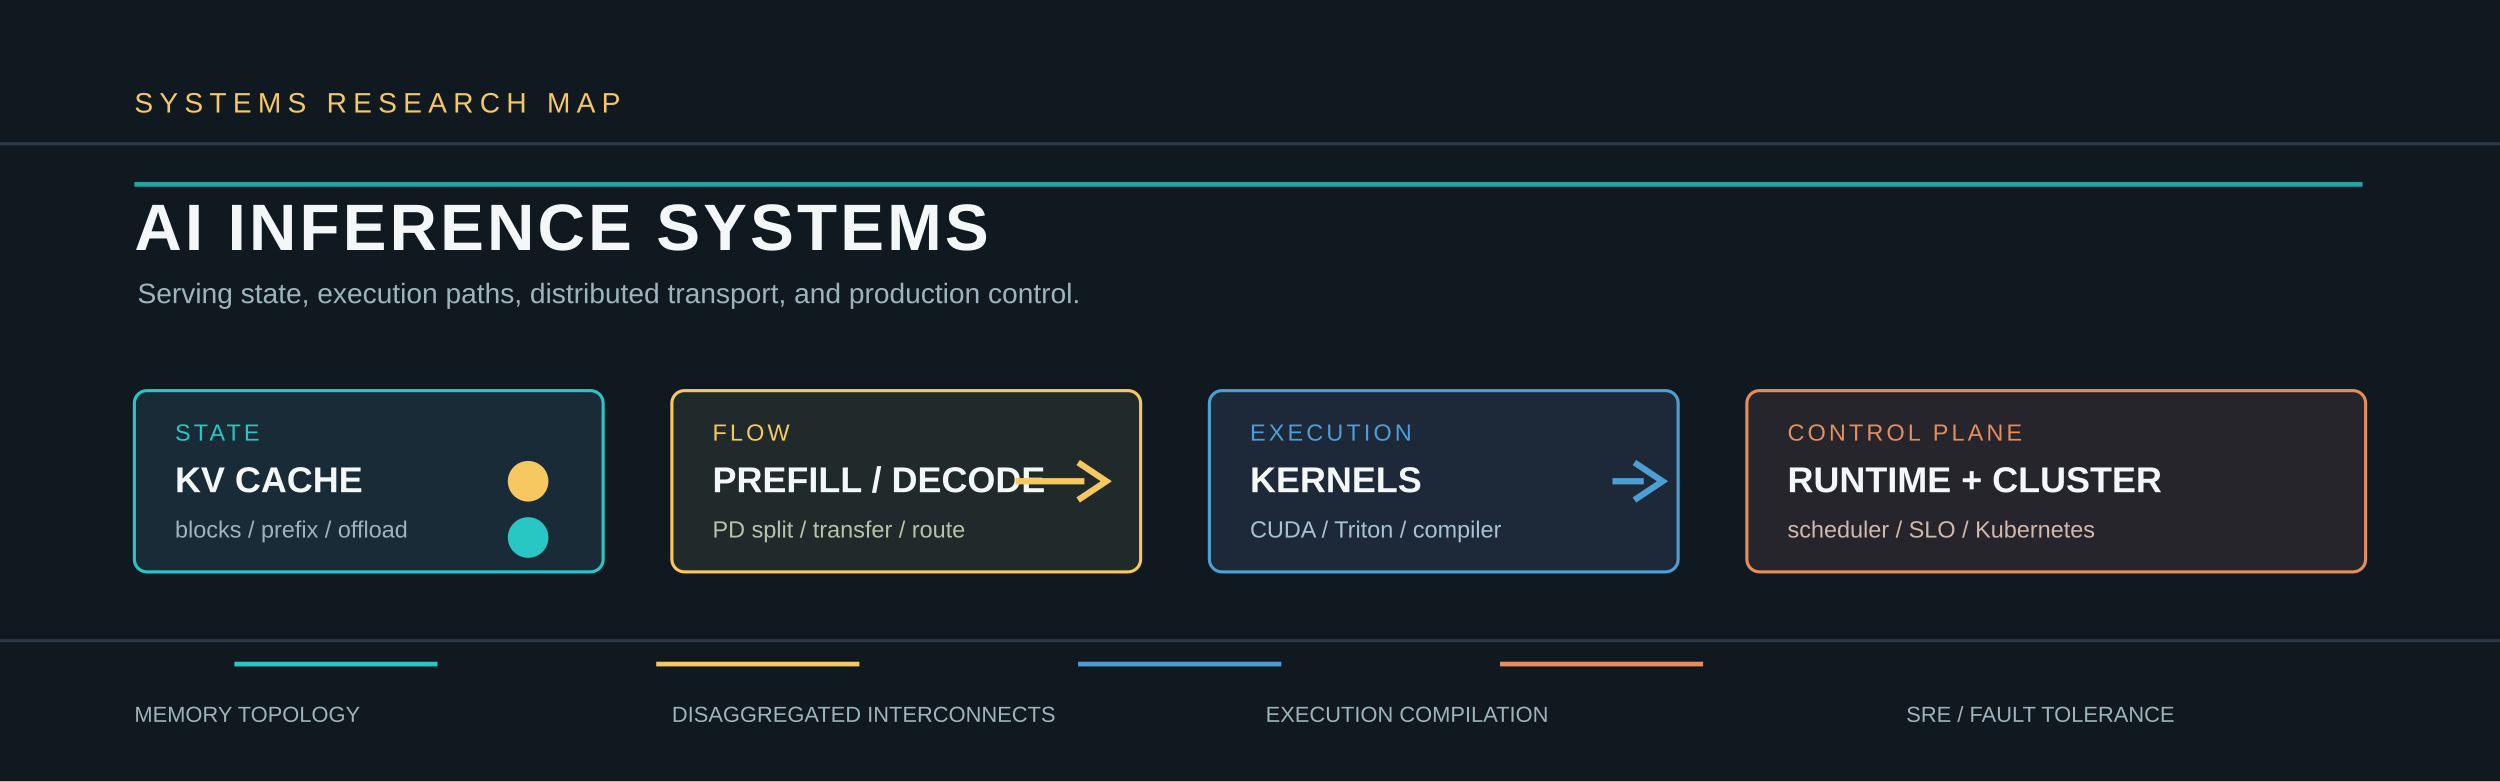
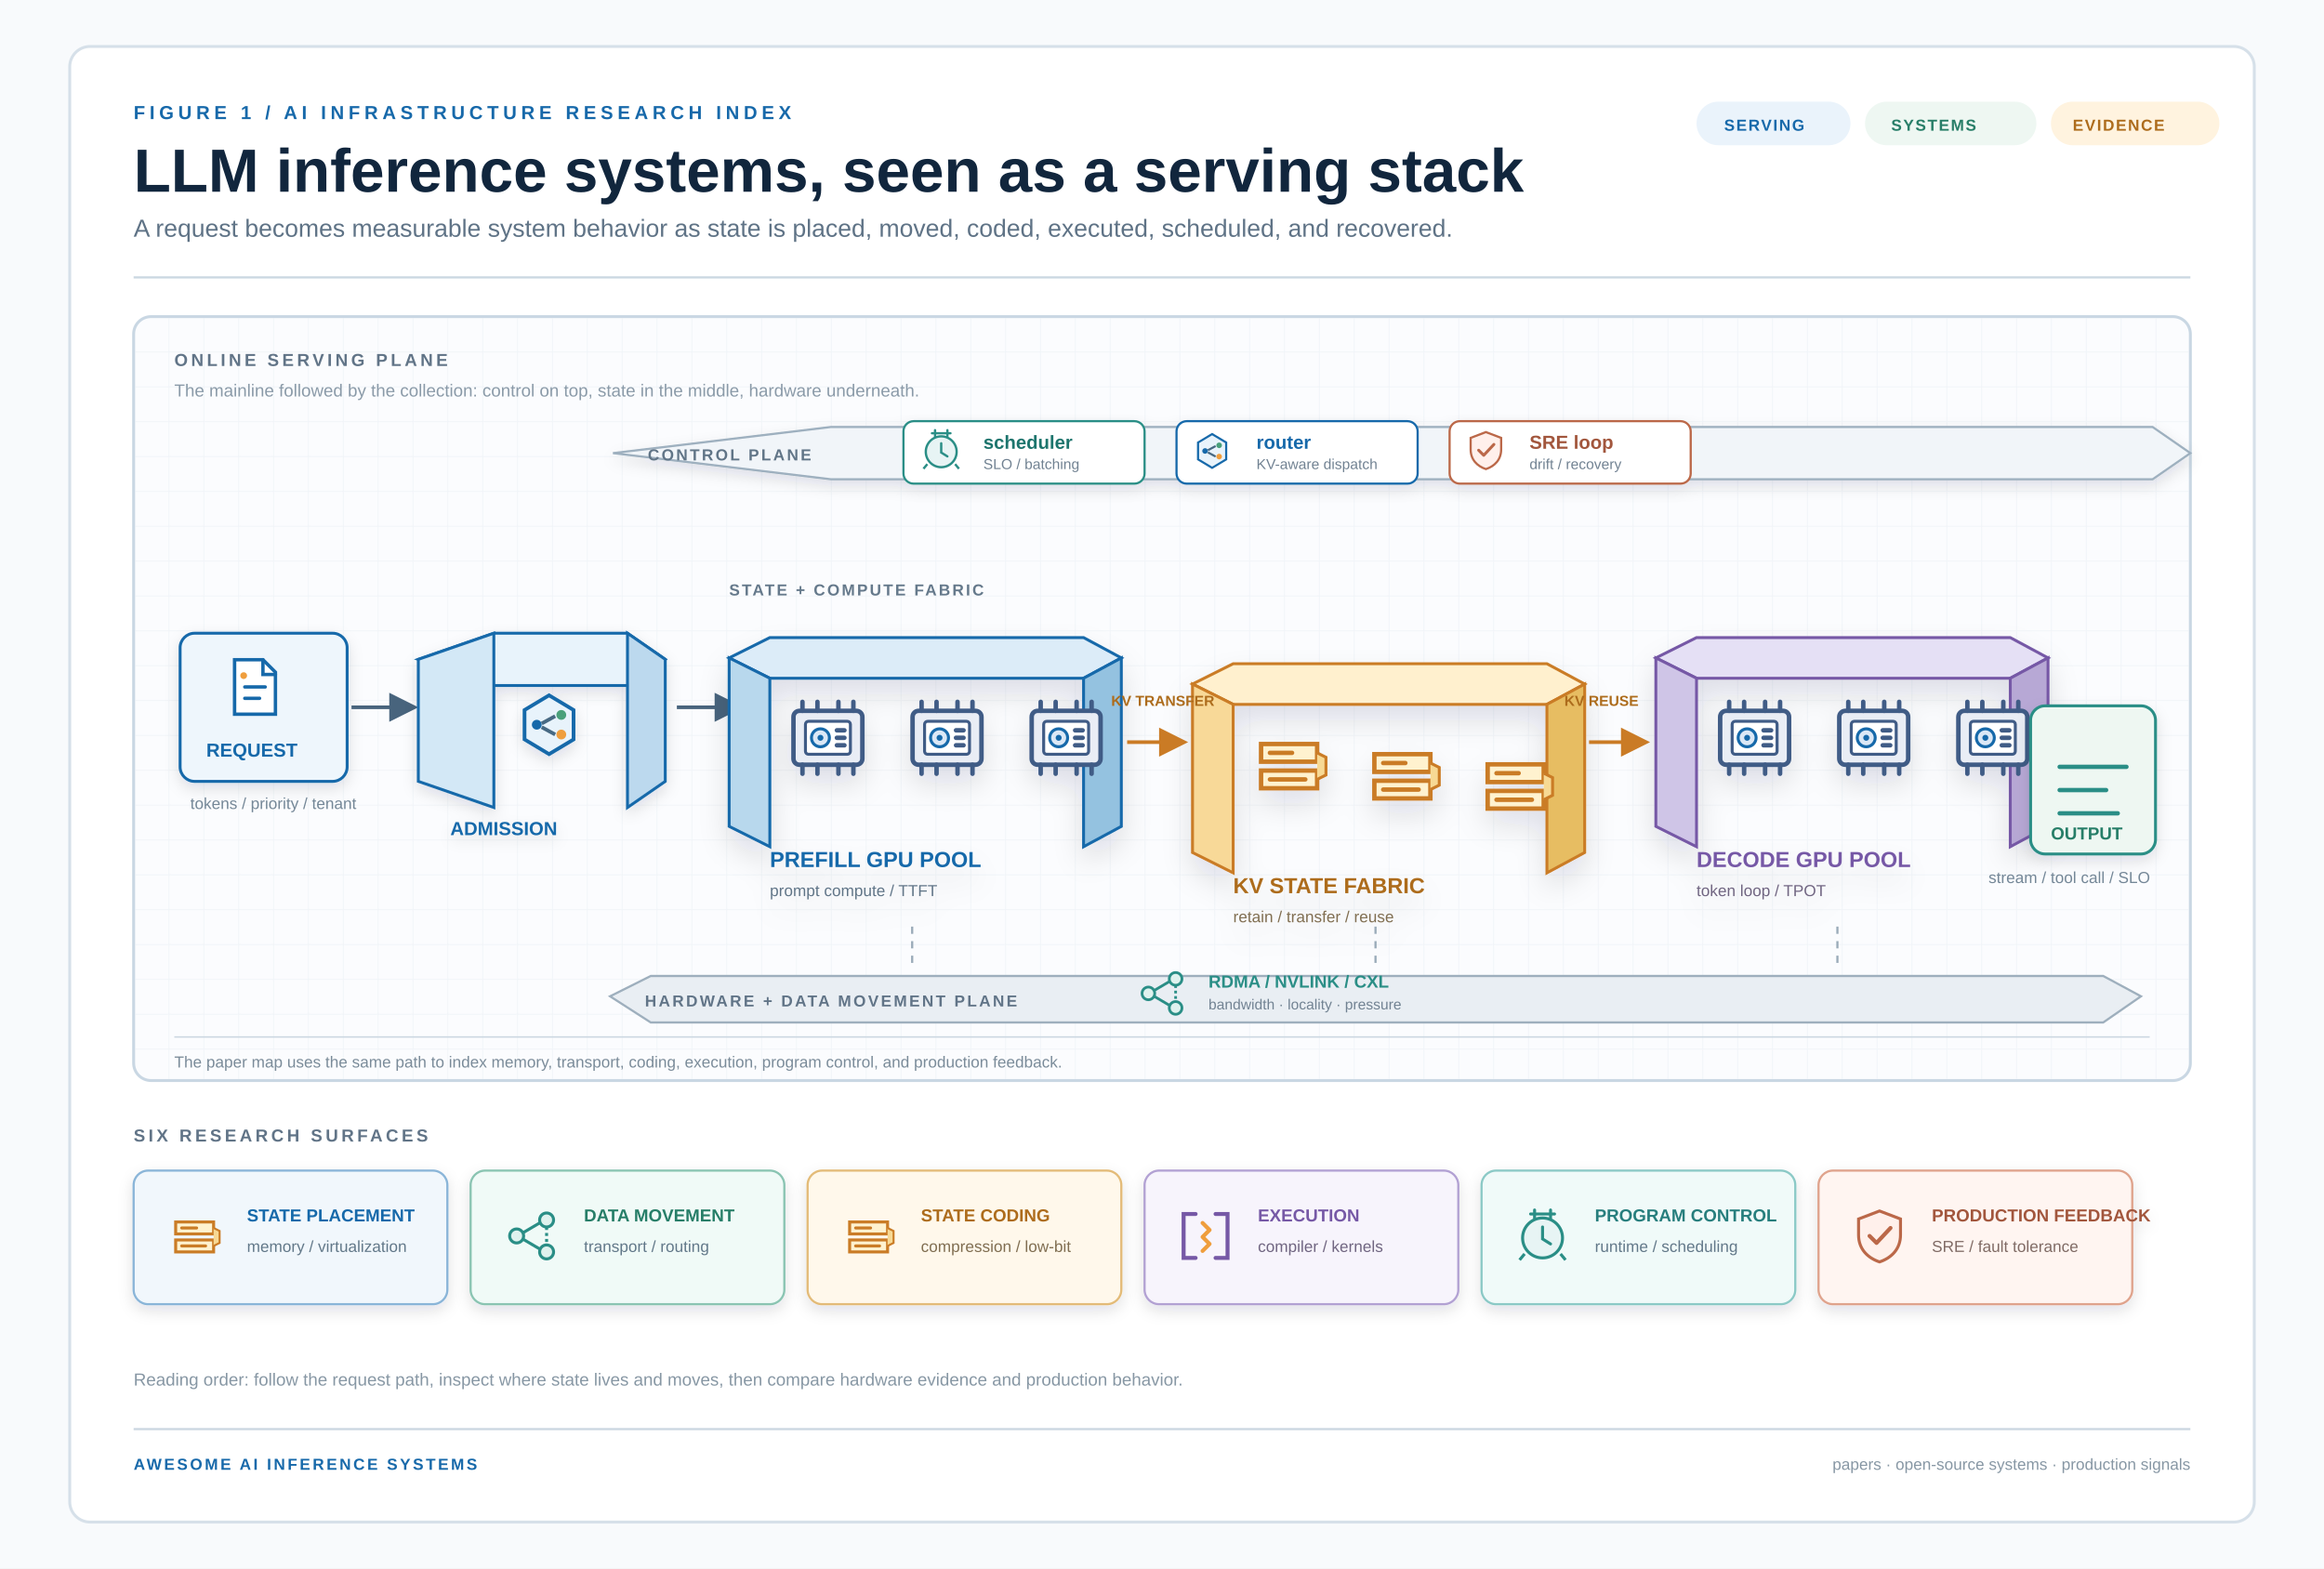
- <svg xmlns="http://www.w3.org/2000/svg" width="1600" height="500" viewBox="0 0 1600 500" role="img" aria-labelledby="title desc">
-   <rect width="1600" height="500" fill="#101820" />
-   <path d="M0 92H1600M0 410H1600" stroke="#2a3b45" stroke-width="2" />
-   <path d="M86 118H1512" stroke="#28c7c4" stroke-width="3" opacity=".8" />
-   <text x="86" y="72" fill="#f6c85f" font-family="Arial, sans-serif" font-size="18" letter-spacing="4">SYSTEMS RESEARCH MAP</text>
-   <text x="86" y="160" fill="#f4f7f8" font-family="Arial, sans-serif" font-size="42" font-weight="700" letter-spacing="2">AI INFERENCE SYSTEMS</text>
-   <text x="88" y="194" fill="#9eb4bd" font-family="Arial, sans-serif" font-size="18">Serving state, execution paths, distributed transport, and production control.</text>
-   <g font-family="Arial, sans-serif">
-     <rect x="86" y="250" width="300" height="116" rx="8" fill="#182b36" stroke="#28c7c4" stroke-width="2" />
-     <text x="112" y="282" fill="#28c7c4" font-size="15" letter-spacing="2">STATE</text>
-     <text x="112" y="315" fill="#f4f7f8" font-size="23" font-weight="700">KV CACHE</text>
-     <text x="112" y="344" fill="#9eb4bd" font-size="15">blocks / prefix / offload</text>
-     <circle cx="338" cy="308" r="13" fill="#f6c85f" />
-     <circle cx="338" cy="344" r="13" fill="#28c7c4" />
-     <rect x="430" y="250" width="300" height="116" rx="8" fill="#202a2a" stroke="#f6c85f" stroke-width="2" />
-     <text x="456" y="282" fill="#f6c85f" font-size="15" letter-spacing="2">FLOW</text>
-     <text x="456" y="315" fill="#f4f7f8" font-size="23" font-weight="700">PREFILL / DECODE</text>
-     <text x="456" y="344" fill="#b9c2aa" font-size="15">PD split / transfer / route</text>
-     <path d="M650 308h44" stroke="#f6c85f" stroke-width="4" />
-     <path d="m690 296 18 12-18 12" fill="none" stroke="#f6c85f" stroke-width="4" />
-     <rect x="774" y="250" width="300" height="116" rx="8" fill="#1d2938" stroke="#4e9ed6" stroke-width="2" />
-     <text x="800" y="282" fill="#4e9ed6" font-size="15" letter-spacing="2">EXECUTION</text>
-     <text x="800" y="315" fill="#f4f7f8" font-size="23" font-weight="700">KERNELS</text>
-     <text x="800" y="344" fill="#a9c1d4" font-size="15">CUDA / Triton / compiler</text>
-     <path d="M1032 308h20" stroke="#4e9ed6" stroke-width="4" />
-     <path d="m1046 296 18 12-18 12" fill="none" stroke="#4e9ed6" stroke-width="4" />
-     <rect x="1118" y="250" width="396" height="116" rx="8" fill="#25252b" stroke="#e58d5c" stroke-width="2" />
-     <text x="1144" y="282" fill="#e58d5c" font-size="15" letter-spacing="2">CONTROL PLANE</text>
-     <text x="1144" y="315" fill="#f4f7f8" font-size="23" font-weight="700">RUNTIME + CLUSTER</text>
-     <text x="1144" y="344" fill="#d1b9ad" font-size="15">scheduler / SLO / Kubernetes</text>
-   </g>
-   <g fill="none" stroke-width="3">
-     <path d="M150 425h130" stroke="#28c7c4" />
-     <path d="M420 425h130" stroke="#f6c85f" />
-     <path d="M690 425h130" stroke="#4e9ed6" />
-     <path d="M960 425h130" stroke="#e58d5c" />
-   </g>
-   <g fill="#9eb4bd" font-family="Arial, sans-serif" font-size="14">
-     <text x="86" y="462">MEMORY TOPOLOGY</text>
-     <text x="430" y="462">DISAGGREGATED INTERCONNECTS</text>
-     <text x="810" y="462">EXECUTION COMPILATION</text>
-     <text x="1220" y="462">SRE / FAULT TOLERANCE</text>
+ <svg xmlns="http://www.w3.org/2000/svg" width="1600" height="1080" viewBox="0 0 1600 1080" role="img" aria-labelledby="title desc">
+   <defs>
+     <pattern id="grid" width="24" height="24" patternUnits="userSpaceOnUse">
+       <path d="M24 0H0V24" fill="none" stroke="#e7edf3" stroke-width="1" />
+     </pattern>
+     <pattern id="microgrid" width="12" height="12" patternUnits="userSpaceOnUse">
+       <path d="M12 0H0V12" fill="none" stroke="#eef2f6" stroke-width="1" />
+     </pattern>
+     <filter id="shadow" x="-20%" y="-20%" width="140%" height="150%">
+       <feDropShadow dx="0" dy="10" stdDeviation="10" flood-color="#12253a" flood-opacity=".12" />
+     </filter>
+     <filter id="softShadow" x="-20%" y="-20%" width="140%" height="150%">
+       <feDropShadow dx="0" dy="4" stdDeviation="5" flood-color="#12253a" flood-opacity=".12" />
+     </filter>
+     <marker id="arrow" viewBox="0 0 10 10" refX="8" refY="5" markerWidth="8" markerHeight="8" orient="auto-start-reverse">
+       <path d="M0 0L10 5L0 10Z" fill="#48647d" />
+     </marker>
+     <marker id="arrowBlue" viewBox="0 0 10 10" refX="8" refY="5" markerWidth="8" markerHeight="8" orient="auto-start-reverse">
+       <path d="M0 0L10 5L0 10Z" fill="#1769aa" />
+     </marker>
+     <marker id="arrowOrange" viewBox="0 0 10 10" refX="8" refY="5" markerWidth="8" markerHeight="8" orient="auto-start-reverse">
+       <path d="M0 0L10 5L0 10Z" fill="#ca7b25" />
+     </marker>
+     <symbol id="icon-request" viewBox="0 0 64 64">
+       <path d="M16 8h25l11 11v37H16z" fill="#fff" stroke="#1769aa" stroke-width="3" />
+       <path d="M41 8v13h11M25 32h18M25 42h13" fill="none" stroke="#1769aa" stroke-width="3" stroke-linecap="round" />
+       <circle cx="24" cy="22" r="3" fill="#ef9e3e" />
+     </symbol>
+     <symbol id="icon-router" viewBox="0 0 64 64">
+       <path d="M32 8l20 12v24L32 56 12 44V20z" fill="#e8f3fb" stroke="#1769aa" stroke-width="3" />
+       <circle cx="22" cy="32" r="4" fill="#1769aa" />
+       <circle cx="42" cy="24" r="4" fill="#48a07a" />
+       <circle cx="42" cy="40" r="4" fill="#ef9e3e" />
+       <path d="M26 31l11-6M26 34l11 6" fill="none" stroke="#476983" stroke-width="3" />
+     </symbol>
+     <symbol id="icon-gpu" viewBox="0 0 64 64">
+       <rect x="9" y="14" width="46" height="36" rx="4" fill="#e9edf5" stroke="#405b86" stroke-width="3" />
+       <rect x="17" y="21" width="30" height="22" rx="2" fill="#ffffff" stroke="#405b86" stroke-width="2" />
+       <circle cx="27" cy="32" r="6" fill="#dbe8f6" stroke="#1769aa" stroke-width="2" />
+       <circle cx="27" cy="32" r="2" fill="#1769aa" />
+       <path d="M38 27h5M38 32h5M38 37h5M15 8v6M25 8v6M39 8v6M49 8v6M15 50v6M25 50v6M39 50v6M49 50v6" stroke="#405b86" stroke-width="3" stroke-linecap="round" />
+     </symbol>
+     <symbol id="icon-kv" viewBox="0 0 64 64">
+       <path d="M13 18h38v12H13zM13 36h38v12H13z" fill="#fff2cf" stroke="#ca7b25" stroke-width="3" />
+       <path d="M19 24h15M19 42h24" stroke="#ca7b25" stroke-width="3" stroke-linecap="round" />
+       <path d="M51 24l6 3v12l-6 3" fill="#f7d994" stroke="#ca7b25" stroke-width="2" />
+     </symbol>
+     <symbol id="icon-network" viewBox="0 0 64 64">
+       <circle cx="17" cy="32" r="7" fill="#dff2ee" stroke="#2a8e86" stroke-width="3" />
+       <circle cx="47" cy="16" r="7" fill="#dff2ee" stroke="#2a8e86" stroke-width="3" />
+       <circle cx="47" cy="48" r="7" fill="#dff2ee" stroke="#2a8e86" stroke-width="3" />
+       <path d="M23 29l17-10M23 35l17 10" fill="none" stroke="#2a8e86" stroke-width="3" />
+       <path d="M47 23v18" stroke="#2a8e86" stroke-width="3" stroke-dasharray="3 3" />
+     </symbol>
+     <symbol id="icon-kernel" viewBox="0 0 64 64">
+       <path d="M22 10L10 10v44h12M42 10h12v44H42" fill="none" stroke="#7659a6" stroke-width="4" stroke-linecap="round" />
+       <path d="M29 19l7 7-7 7 7 7-7 7" fill="none" stroke="#ef9e3e" stroke-width="4" stroke-linecap="round" stroke-linejoin="round" />
+     </symbol>
+     <symbol id="icon-schedule" viewBox="0 0 64 64">
+       <circle cx="32" cy="34" r="20" fill="#e7f4f4" stroke="#2a8e86" stroke-width="3" />
+       <path d="M32 23v12l8 5M20 10h24M24 6v8M40 6v8" fill="none" stroke="#2a8e86" stroke-width="3" stroke-linecap="round" />
+       <path d="M14 50l-5 6M50 50l5 6" stroke="#2a8e86" stroke-width="3" />
+     </symbol>
+     <symbol id="icon-shield" viewBox="0 0 64 64">
+       <path d="M32 7l21 8v16c0 14-9 23-21 27C20 54 11 45 11 31V15z" fill="#fff0eb" stroke="#bb6848" stroke-width="3" />
+       <path d="M22 32l7 7 14-15" fill="none" stroke="#bb6848" stroke-width="4" stroke-linecap="round" stroke-linejoin="round" />
+     </symbol>
+   </defs>
+   <rect width="1600" height="1080" fill="#f8fafc" />
+   <rect x="48" y="32" width="1504" height="1016" rx="14" fill="#fff" stroke="#d6e0e9" stroke-width="2" />
+   <g font-family="Arial, Helvetica, sans-serif">
+     <text x="92" y="82" fill="#1769aa" font-size="13" font-weight="700" letter-spacing="3">FIGURE 1  /  AI INFRASTRUCTURE RESEARCH INDEX</text>
+     <text x="92" y="132" fill="#11263d" font-size="42" font-weight="700">LLM inference systems, seen as a serving stack</text>
+     <text x="92" y="163" fill="#5f7386" font-size="17">A request becomes measurable system behavior as state is placed, moved, coded, executed, scheduled, and recovered.</text>
+     <g transform="translate(1168 70)">
+       <rect width="106" height="30" rx="15" fill="#eaf3fb" />
+       <text x="19" y="20" fill="#1769aa" font-size="11" font-weight="700" letter-spacing="1">SERVING</text>
+       <rect x="116" width="118" height="30" rx="15" fill="#eef7f2" />
+       <text x="134" y="20" fill="#287e68" font-size="11" font-weight="700" letter-spacing="1">SYSTEMS</text>
+       <rect x="244" width="116" height="30" rx="15" fill="#fff3df" />
+       <text x="259" y="20" fill="#ad6c1c" font-size="11" font-weight="700" letter-spacing="1">EVIDENCE</text>
+     </g>
+     <line x1="92" y1="191" x2="1508" y2="191" stroke="#cbd7e1" stroke-width="1.5" />
+     <g transform="translate(92 218)">
+       <rect width="1416" height="526" rx="12" fill="#fbfcfe" stroke="#c9d7e3" stroke-width="2" />
+       <rect x="1" y="1" width="1414" height="524" rx="11" fill="url(#grid)" opacity=".55" />
+       <text x="28" y="34" fill="#617487" font-size="12" font-weight="700" letter-spacing="2.2">ONLINE SERVING PLANE</text>
+       <text x="28" y="55" fill="#8a9aa8" font-size="12">The mainline followed by the collection: control on top, state in the middle, hardware underneath.</text>
+       <g transform="translate(330 76)" filter="url(#softShadow)">
+         <path d="M0 18L150 0h910l26 18-26 18H150z" fill="#f1f5f9" stroke="#9eb0bf" stroke-width="1.5" />
+         <text x="24" y="23" fill="#617487" font-size="11" font-weight="700" letter-spacing="1.5">CONTROL PLANE</text>
+         <g transform="translate(200 -4)">
+           <rect width="166" height="43" rx="7" fill="#fff" stroke="#2a8e86" stroke-width="1.5" />
+           <use href="#icon-schedule" x="9" y="3" width="34" height="34" />
+           <text x="55" y="19" fill="#1f746d" font-size="13" font-weight="700">scheduler</text>
+           <text x="55" y="33" fill="#718292" font-size="10">SLO / batching</text>
+         </g>
+         <g transform="translate(388 -4)">
+           <rect width="166" height="43" rx="7" fill="#fff" stroke="#1769aa" stroke-width="1.5" />
+           <use href="#icon-router" x="9" y="5" width="31" height="31" />
+           <text x="55" y="19" fill="#1769aa" font-size="13" font-weight="700">router</text>
+           <text x="55" y="33" fill="#718292" font-size="10">KV-aware dispatch</text>
+         </g>
+         <g transform="translate(576 -4)">
+           <rect width="166" height="43" rx="7" fill="#fff" stroke="#bb6848" stroke-width="1.5" />
+           <use href="#icon-shield" x="9" y="4" width="32" height="32" />
+           <text x="55" y="19" fill="#a2573d" font-size="13" font-weight="700">SRE loop</text>
+           <text x="55" y="33" fill="#718292" font-size="10">drift / recovery</text>
+         </g>
+       </g>
+       <g transform="translate(32 152)">
+         <g filter="url(#softShadow)">
+           <rect x="0" y="66" width="115" height="102" rx="10" fill="#eef6fc" stroke="#1769aa" stroke-width="2" />
+           <use href="#icon-request" x="25" y="78" width="50" height="50" />
+           <text x="18" y="151" fill="#1769aa" font-size="13" font-weight="700">REQUEST</text>
+         </g>
+         <path d="M118 117h42" fill="none" stroke="#48647d" stroke-width="2.5" marker-end="url(#arrow)" />
+         <g transform="translate(164 66)" filter="url(#softShadow)">
+           <path d="M0 18l52-18h92l26 18-26 18H52z" fill="#e8f3fb" stroke="#1769aa" stroke-width="2" />
+           <path d="M0 18v84l52 18V0z" fill="#d3e8f6" stroke="#1769aa" stroke-width="2" />
+           <path d="M170 18v84l-26 18V0z" fill="#bcd9ee" stroke="#1769aa" stroke-width="2" />
+           <use href="#icon-router" x="63" y="36" width="54" height="54" />
+           <text x="22" y="139" fill="#1769aa" font-size="13" font-weight="700">ADMISSION</text>
+         </g>
+         <path d="M342 117h42" fill="none" stroke="#48647d" stroke-width="2.5" marker-end="url(#arrow)" />
+         <text x="7" y="187" fill="#748797" font-size="11">tokens / priority / tenant</text>
+       </g>
+       <g transform="translate(410 210)">
+         <text x="0" y="-18" fill="#65798b" font-size="11" font-weight="700" letter-spacing="1.4">STATE + COMPUTE FABRIC</text>
+         <g filter="url(#shadow)">
+           <path d="M0 25l28-14h216l26 14-26 14H28z" fill="#dcecf8" stroke="#1769aa" stroke-width="2" />
+           <path d="M0 25v116l28 14V39z" fill="#b8d8ed" stroke="#1769aa" stroke-width="2" />
+           <path d="M270 25v116l-26 14V39z" fill="#94c2e0" stroke="#1769aa" stroke-width="2" />
+           <g transform="translate(35 47)">
+             <use href="#icon-gpu" width="66" height="66" />
+             <use href="#icon-gpu" x="82" width="66" height="66" />
+             <use href="#icon-gpu" x="164" width="66" height="66" />
+           </g>
+           <text x="28" y="169" fill="#1769aa" font-size="15" font-weight="700">PREFILL GPU POOL</text>
+           <text x="28" y="189" fill="#617487" font-size="11">prompt compute / TTFT</text>
+         </g>
+         <g transform="translate(319 18)" filter="url(#shadow)">
+           <path d="M0 25l28-14h216l26 14-26 14H28z" fill="#fff0ce" stroke="#ca7b25" stroke-width="2" />
+           <path d="M0 25v116l28 14V39z" fill="#f8d998" stroke="#ca7b25" stroke-width="2" />
+           <path d="M270 25v116l-26 14V39z" fill="#e7bd62" stroke="#ca7b25" stroke-width="2" />
+           <g transform="translate(34 48)">
+             <use href="#icon-kv" width="65" height="65" />
+             <use href="#icon-kv" x="78" y="7" width="65" height="65" />
+             <use href="#icon-kv" x="156" y="14" width="65" height="65" />
+           </g>
+           <text x="28" y="169" fill="#ad6c1c" font-size="15" font-weight="700">KV STATE FABRIC</text>
+           <text x="28" y="189" fill="#806e51" font-size="11">retain / transfer / reuse</text>
+         </g>
+         <g transform="translate(638 0)" filter="url(#shadow)">
+           <path d="M0 25l28-14h216l26 14-26 14H28z" fill="#e5e0f5" stroke="#7659a6" stroke-width="2" />
+           <path d="M0 25v116l28 14V39z" fill="#cfc5e7" stroke="#7659a6" stroke-width="2" />
+           <path d="M270 25v116l-26 14V39z" fill="#b7a8d5" stroke="#7659a6" stroke-width="2" />
+           <g transform="translate(35 47)">
+             <use href="#icon-gpu" width="66" height="66" />
+             <use href="#icon-gpu" x="82" width="66" height="66" />
+             <use href="#icon-gpu" x="164" width="66" height="66" />
+           </g>
+           <text x="28" y="169" fill="#7659a6" font-size="15" font-weight="700">DECODE GPU POOL</text>
+           <text x="28" y="189" fill="#706581" font-size="11">token loop / TPOT</text>
+         </g>
+         <path d="M274 83h38" fill="none" stroke="#ca7b25" stroke-width="2.5" marker-end="url(#arrowOrange)" />
+         <path d="M592 83h38" fill="none" stroke="#ca7b25" stroke-width="2.5" marker-end="url(#arrowOrange)" />
+         <text x="263" y="58" fill="#ad6c1c" font-size="10" font-weight="700">KV TRANSFER</text>
+         <text x="575" y="58" fill="#ad6c1c" font-size="10" font-weight="700">KV REUSE</text>
+       </g>
+       <g transform="translate(328 450)">
+         <path d="M0 18l28-14h1000l26 14-26 18H28z" fill="#e9eef3" stroke="#9eafbd" stroke-width="1.5" />
+         <text x="24" y="25" fill="#617487" font-size="11" font-weight="700" letter-spacing="1.5">HARDWARE + DATA MOVEMENT PLANE</text>
+         <g transform="translate(360 -4)">
+           <use href="#icon-network" width="40" height="40" />
+           <text x="52" y="16" fill="#2a8e86" font-size="12" font-weight="700">RDMA / NVLINK / CXL</text>
+           <text x="52" y="31" fill="#718292" font-size="10">bandwidth · locality · pressure</text>
+         </g>
+       </g>
+       <path d="M536 420v26M855 420v26M1173 420v26" fill="none" stroke="#9aabb9" stroke-width="1.5" stroke-dasharray="5 5" />
+       <path d="M1323 328h55" fill="none" stroke="#48647d" stroke-width="2.5" marker-end="url(#arrow)" />
+       <g transform="translate(1306 268)" filter="url(#softShadow)">
+         <rect width="86" height="102" rx="10" fill="#eef7f2" stroke="#2a8e86" stroke-width="2" />
+         <path d="M20 42h46M20 58h32M20 74h40" stroke="#2a8e86" stroke-width="3" stroke-linecap="round" />
+         <text x="14" y="92" fill="#287e68" font-size="12" font-weight="700">OUTPUT</text>
+       </g>
+       <text x="1277" y="390" fill="#748797" font-size="11">stream / tool call / SLO</text>
+       <line x1="28" y1="496" x2="1388" y2="496" stroke="#cbd7e1" stroke-width="1" />
+       <text x="28" y="517" fill="#7a8b99" font-size="11">The paper map uses the same path to index memory, transport, coding, execution, program control, and production feedback.</text>
+     </g>
+     <text x="92" y="786" fill="#617487" font-size="12" font-weight="700" letter-spacing="2.2">SIX RESEARCH SURFACES</text>
+     <g transform="translate(92 806)">
+       <g filter="url(#softShadow)">
+         <rect width="216" height="92" rx="10" fill="#f1f7fc" stroke="#8ab5d8" stroke-width="1.5" />
+         <use href="#icon-kv" x="20" y="23" width="44" height="44" />
+         <text x="78" y="35" fill="#1769aa" font-size="12" font-weight="700">STATE PLACEMENT</text>
+         <text x="78" y="56" fill="#627889" font-size="11">memory / virtualization</text>
+       </g>
+       <g transform="translate(232 0)" filter="url(#softShadow)">
+         <rect width="216" height="92" rx="10" fill="#f0faf7" stroke="#8ac4b2" stroke-width="1.5" />
+         <use href="#icon-network" x="20" y="23" width="44" height="44" />
+         <text x="78" y="35" fill="#287e68" font-size="12" font-weight="700">DATA MOVEMENT</text>
+         <text x="78" y="56" fill="#627889" font-size="11">transport / routing</text>
+       </g>
+       <g transform="translate(464 0)" filter="url(#softShadow)">
+         <rect width="216" height="92" rx="10" fill="#fff8eb" stroke="#e3bb78" stroke-width="1.5" />
+         <use href="#icon-kv" x="20" y="23" width="44" height="44" />
+         <text x="78" y="35" fill="#ad6c1c" font-size="12" font-weight="700">STATE CODING</text>
+         <text x="78" y="56" fill="#806e51" font-size="11">compression / low-bit</text>
+       </g>
+       <g transform="translate(696 0)" filter="url(#softShadow)">
+         <rect width="216" height="92" rx="10" fill="#f7f4fc" stroke="#b2a1d3" stroke-width="1.5" />
+         <use href="#icon-kernel" x="20" y="23" width="44" height="44" />
+         <text x="78" y="35" fill="#7659a6" font-size="12" font-weight="700">EXECUTION</text>
+         <text x="78" y="56" fill="#706581" font-size="11">compiler / kernels</text>
+       </g>
+       <g transform="translate(928 0)" filter="url(#softShadow)">
+         <rect width="216" height="92" rx="10" fill="#f0faf9" stroke="#8bc9c6" stroke-width="1.5" />
+         <use href="#icon-schedule" x="20" y="23" width="44" height="44" />
+         <text x="78" y="35" fill="#287e7d" font-size="12" font-weight="700">PROGRAM CONTROL</text>
+         <text x="78" y="56" fill="#627889" font-size="11">runtime / scheduling</text>
+       </g>
+       <g transform="translate(1160 0)" filter="url(#softShadow)">
+         <rect width="216" height="92" rx="10" fill="#fff5f1" stroke="#dfa38c" stroke-width="1.5" />
+         <use href="#icon-shield" x="20" y="23" width="44" height="44" />
+         <text x="78" y="35" fill="#a2573d" font-size="12" font-weight="700">PRODUCTION FEEDBACK</text>
+         <text x="78" y="56" fill="#806b65" font-size="11">SRE / fault tolerance</text>
+       </g>
+     </g>
+     <text x="92" y="954" fill="#8797a4" font-size="12">Reading order: follow the request path, inspect where state lives and moves, then compare hardware evidence and production behavior.</text>
+     <line x1="92" y1="984" x2="1508" y2="984" stroke="#cbd7e1" stroke-width="1.5" />
+     <text x="92" y="1012" fill="#1769aa" font-size="11" font-weight="700" letter-spacing="1.6">AWESOME AI INFERENCE SYSTEMS</text>
+     <text x="1508" y="1012" text-anchor="end" fill="#8797a4" font-size="11">papers · open-source systems · production signals</text>
  </g>
</svg>
